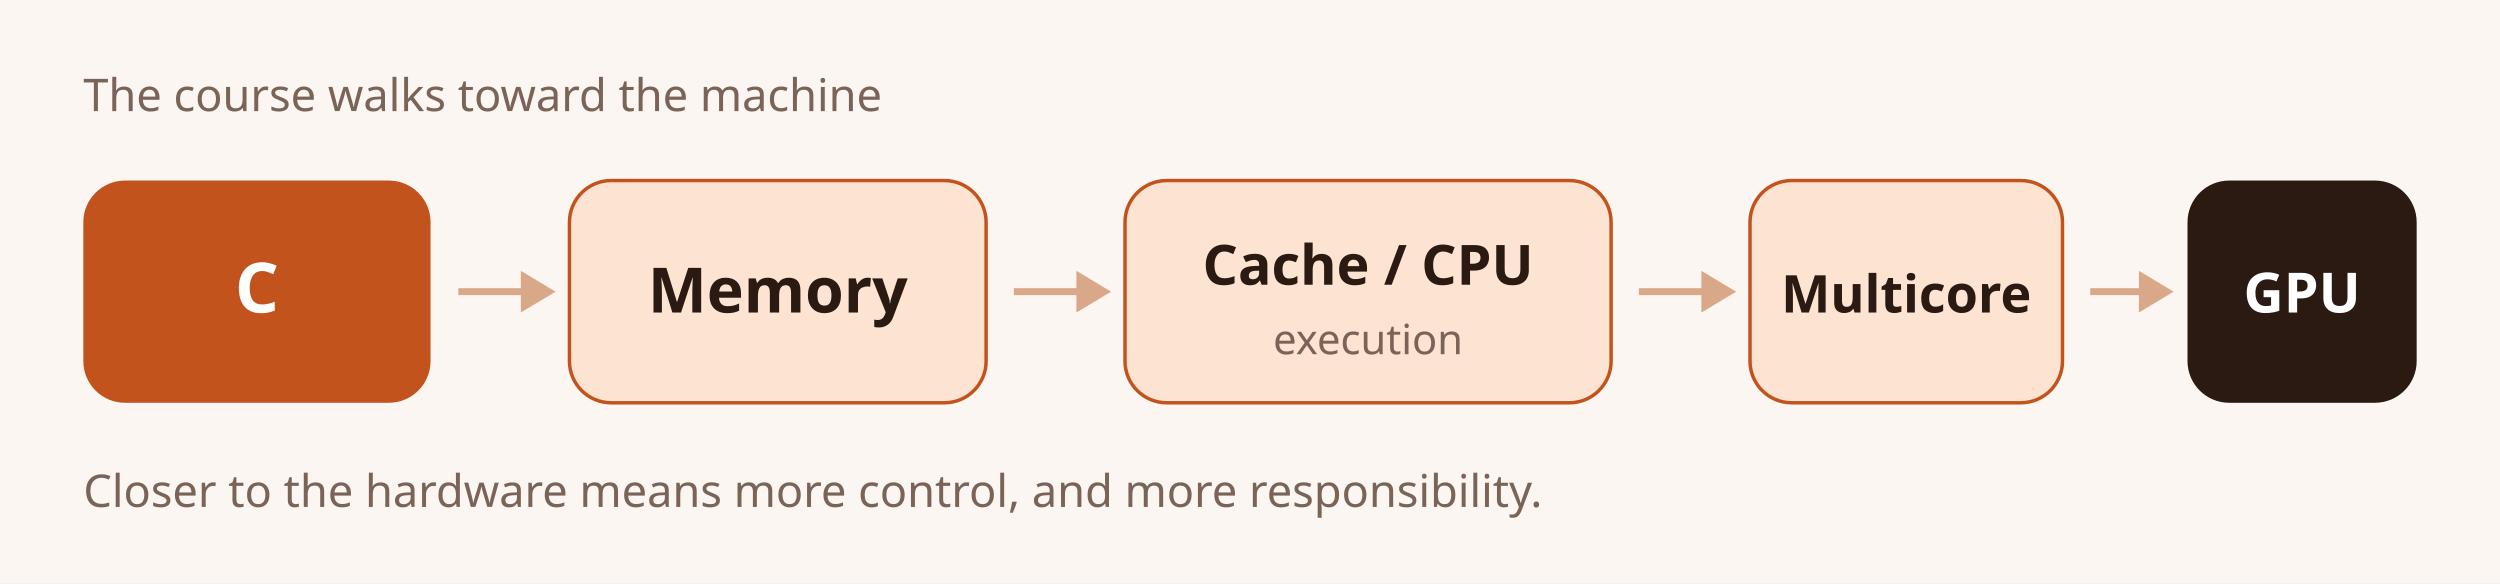
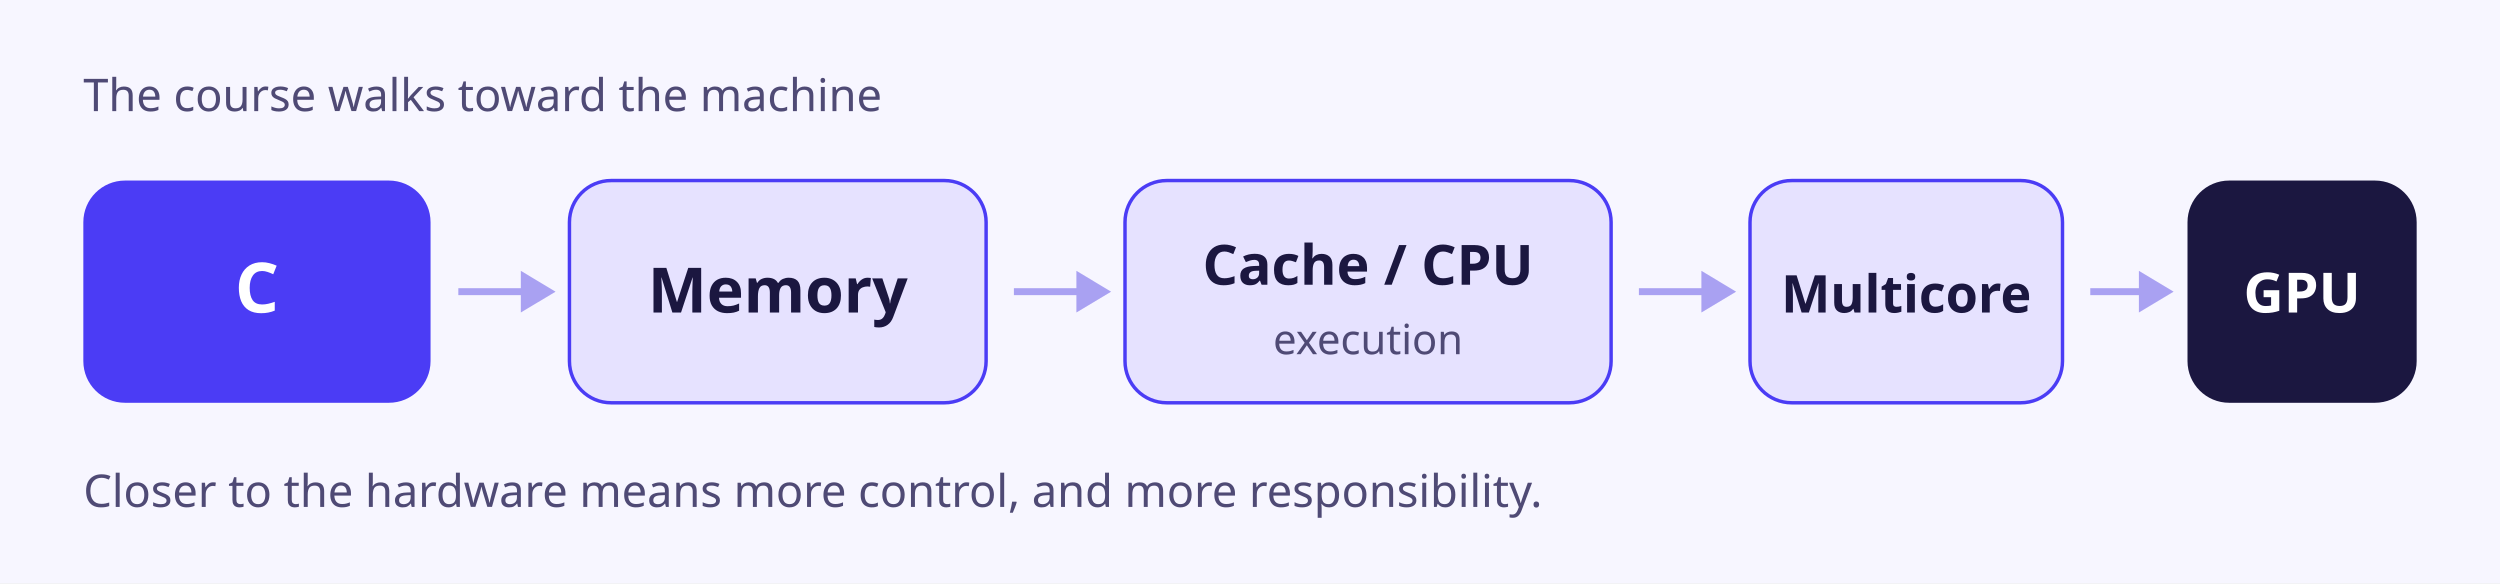
<svg xmlns="http://www.w3.org/2000/svg" viewBox="0 0 720 168" role="img">
  <style>
-   .t { font-family: Heebo, system-ui, sans-serif; fill: #2a1a12; }
-   .m { font-family: Heebo, system-ui, sans-serif; fill: #7a6458; }
-   .w { font-family: Heebo, system-ui, sans-serif; fill: #ffffff; }
-   .mono { font-family: "Source Code Pro", ui-monospace, monospace; }
+   .t { font-family: Figtree, Heebo, system-ui, sans-serif; fill: #1b1740; }
+   .m { font-family: Figtree, Heebo, system-ui, sans-serif; fill: #4f4a75; }
+   .w { font-family: Figtree, Heebo, system-ui, sans-serif; fill: #ffffff; }
+   .mono { font-family: "JetBrains Mono", "Source Code Pro", ui-monospace, monospace; }
  .step { opacity: 1; }
  @media (prefers-reduced-motion: no-preference) {
    .step { animation: appear 0.45s ease both; }
  }
  @keyframes appear { from { opacity: 0; } to { opacity: 1; } }
  @media (prefers-reduced-motion: reduce) {
    .step { animation: none !important; opacity: 1 !important; }
  }
</style>
-   <rect width="720" height="168" fill="#fbf6f2" />
+   <rect width="720" height="168" fill="#f7f6ff" />
  <text x="24" y="32" class="m" font-size="13">The course walks toward the machine</text>
  <g class="step" style="animation-delay:0.08s">
-     <rect x="24" y="52" width="100" height="64" rx="12" fill="#c2531d" />
+     <rect x="24" y="52" width="100" height="64" rx="12" fill="#4b3cf5" />
    <text x="74" y="90" text-anchor="middle" class="w" font-size="20" font-weight="700">C</text>
  </g>
  <g class="step" style="animation-delay:0.20s">
-     <path d="M132 84 H156" stroke="#d9a888" stroke-width="2" fill="none" />
-     <path d="M150 78 L160 84 L150 90" fill="#d9a888" />
-     <rect x="164" y="52" width="120" height="64" rx="12" fill="#fde3d2" stroke="#c2531d" />
+     <path d="M132 84 H156" stroke="#a9a1f2" stroke-width="2" fill="none" />
+     <path d="M150 78 L160 84 L150 90" fill="#a9a1f2" />
+     <rect x="164" y="52" width="120" height="64" rx="12" fill="#e6e2ff" stroke="#4b3cf5" />
    <text x="224" y="90" text-anchor="middle" class="t" font-size="18" font-weight="650">Memory</text>
  </g>
  <g class="step" style="animation-delay:0.32s">
-     <path d="M292 84 H316" stroke="#d9a888" stroke-width="2" fill="none" />
-     <path d="M310 78 L320 84 L310 90" fill="#d9a888" />
-     <rect x="324" y="52" width="140" height="64" rx="12" fill="#fde3d2" stroke="#c2531d" />
+     <path d="M292 84 H316" stroke="#a9a1f2" stroke-width="2" fill="none" />
+     <path d="M310 78 L320 84 L310 90" fill="#a9a1f2" />
+     <rect x="324" y="52" width="140" height="64" rx="12" fill="#e6e2ff" stroke="#4b3cf5" />
    <text x="394" y="82" text-anchor="middle" class="t" font-size="16" font-weight="650">Cache / CPU</text>
    <text x="394" y="102" text-anchor="middle" class="m" font-size="12">execution</text>
  </g>
  <g class="step" style="animation-delay:0.44s">
-     <path d="M472 84 H496" stroke="#d9a888" stroke-width="2" fill="none" />
-     <path d="M490 78 L500 84 L490 90" fill="#d9a888" />
-     <rect x="504" y="52" width="90" height="64" rx="12" fill="#fde3d2" stroke="#c2531d" />
+     <path d="M472 84 H496" stroke="#a9a1f2" stroke-width="2" fill="none" />
+     <path d="M490 78 L500 84 L490 90" fill="#a9a1f2" />
+     <rect x="504" y="52" width="90" height="64" rx="12" fill="#e6e2ff" stroke="#4b3cf5" />
    <text x="549" y="90" text-anchor="middle" class="t" font-size="15" font-weight="650">Multicore</text>
  </g>
  <g class="step" style="animation-delay:0.56s">
-     <path d="M602 84 H622" stroke="#d9a888" stroke-width="2" fill="none" />
-     <path d="M616 78 L626 84 L616 90" fill="#d9a888" />
-     <rect x="630" y="52" width="66" height="64" rx="12" fill="#2a1a12" />
+     <path d="M602 84 H622" stroke="#a9a1f2" stroke-width="2" fill="none" />
+     <path d="M616 78 L626 84 L616 90" fill="#a9a1f2" />
+     <rect x="630" y="52" width="66" height="64" rx="12" fill="#1b1740" />
    <text x="663" y="90" text-anchor="middle" class="w" font-size="16" font-weight="700">GPU</text>
  </g>
  <text x="24" y="146" class="m" font-size="13">Closer to the hardware means more control, and more responsibility.</text>
</svg>
